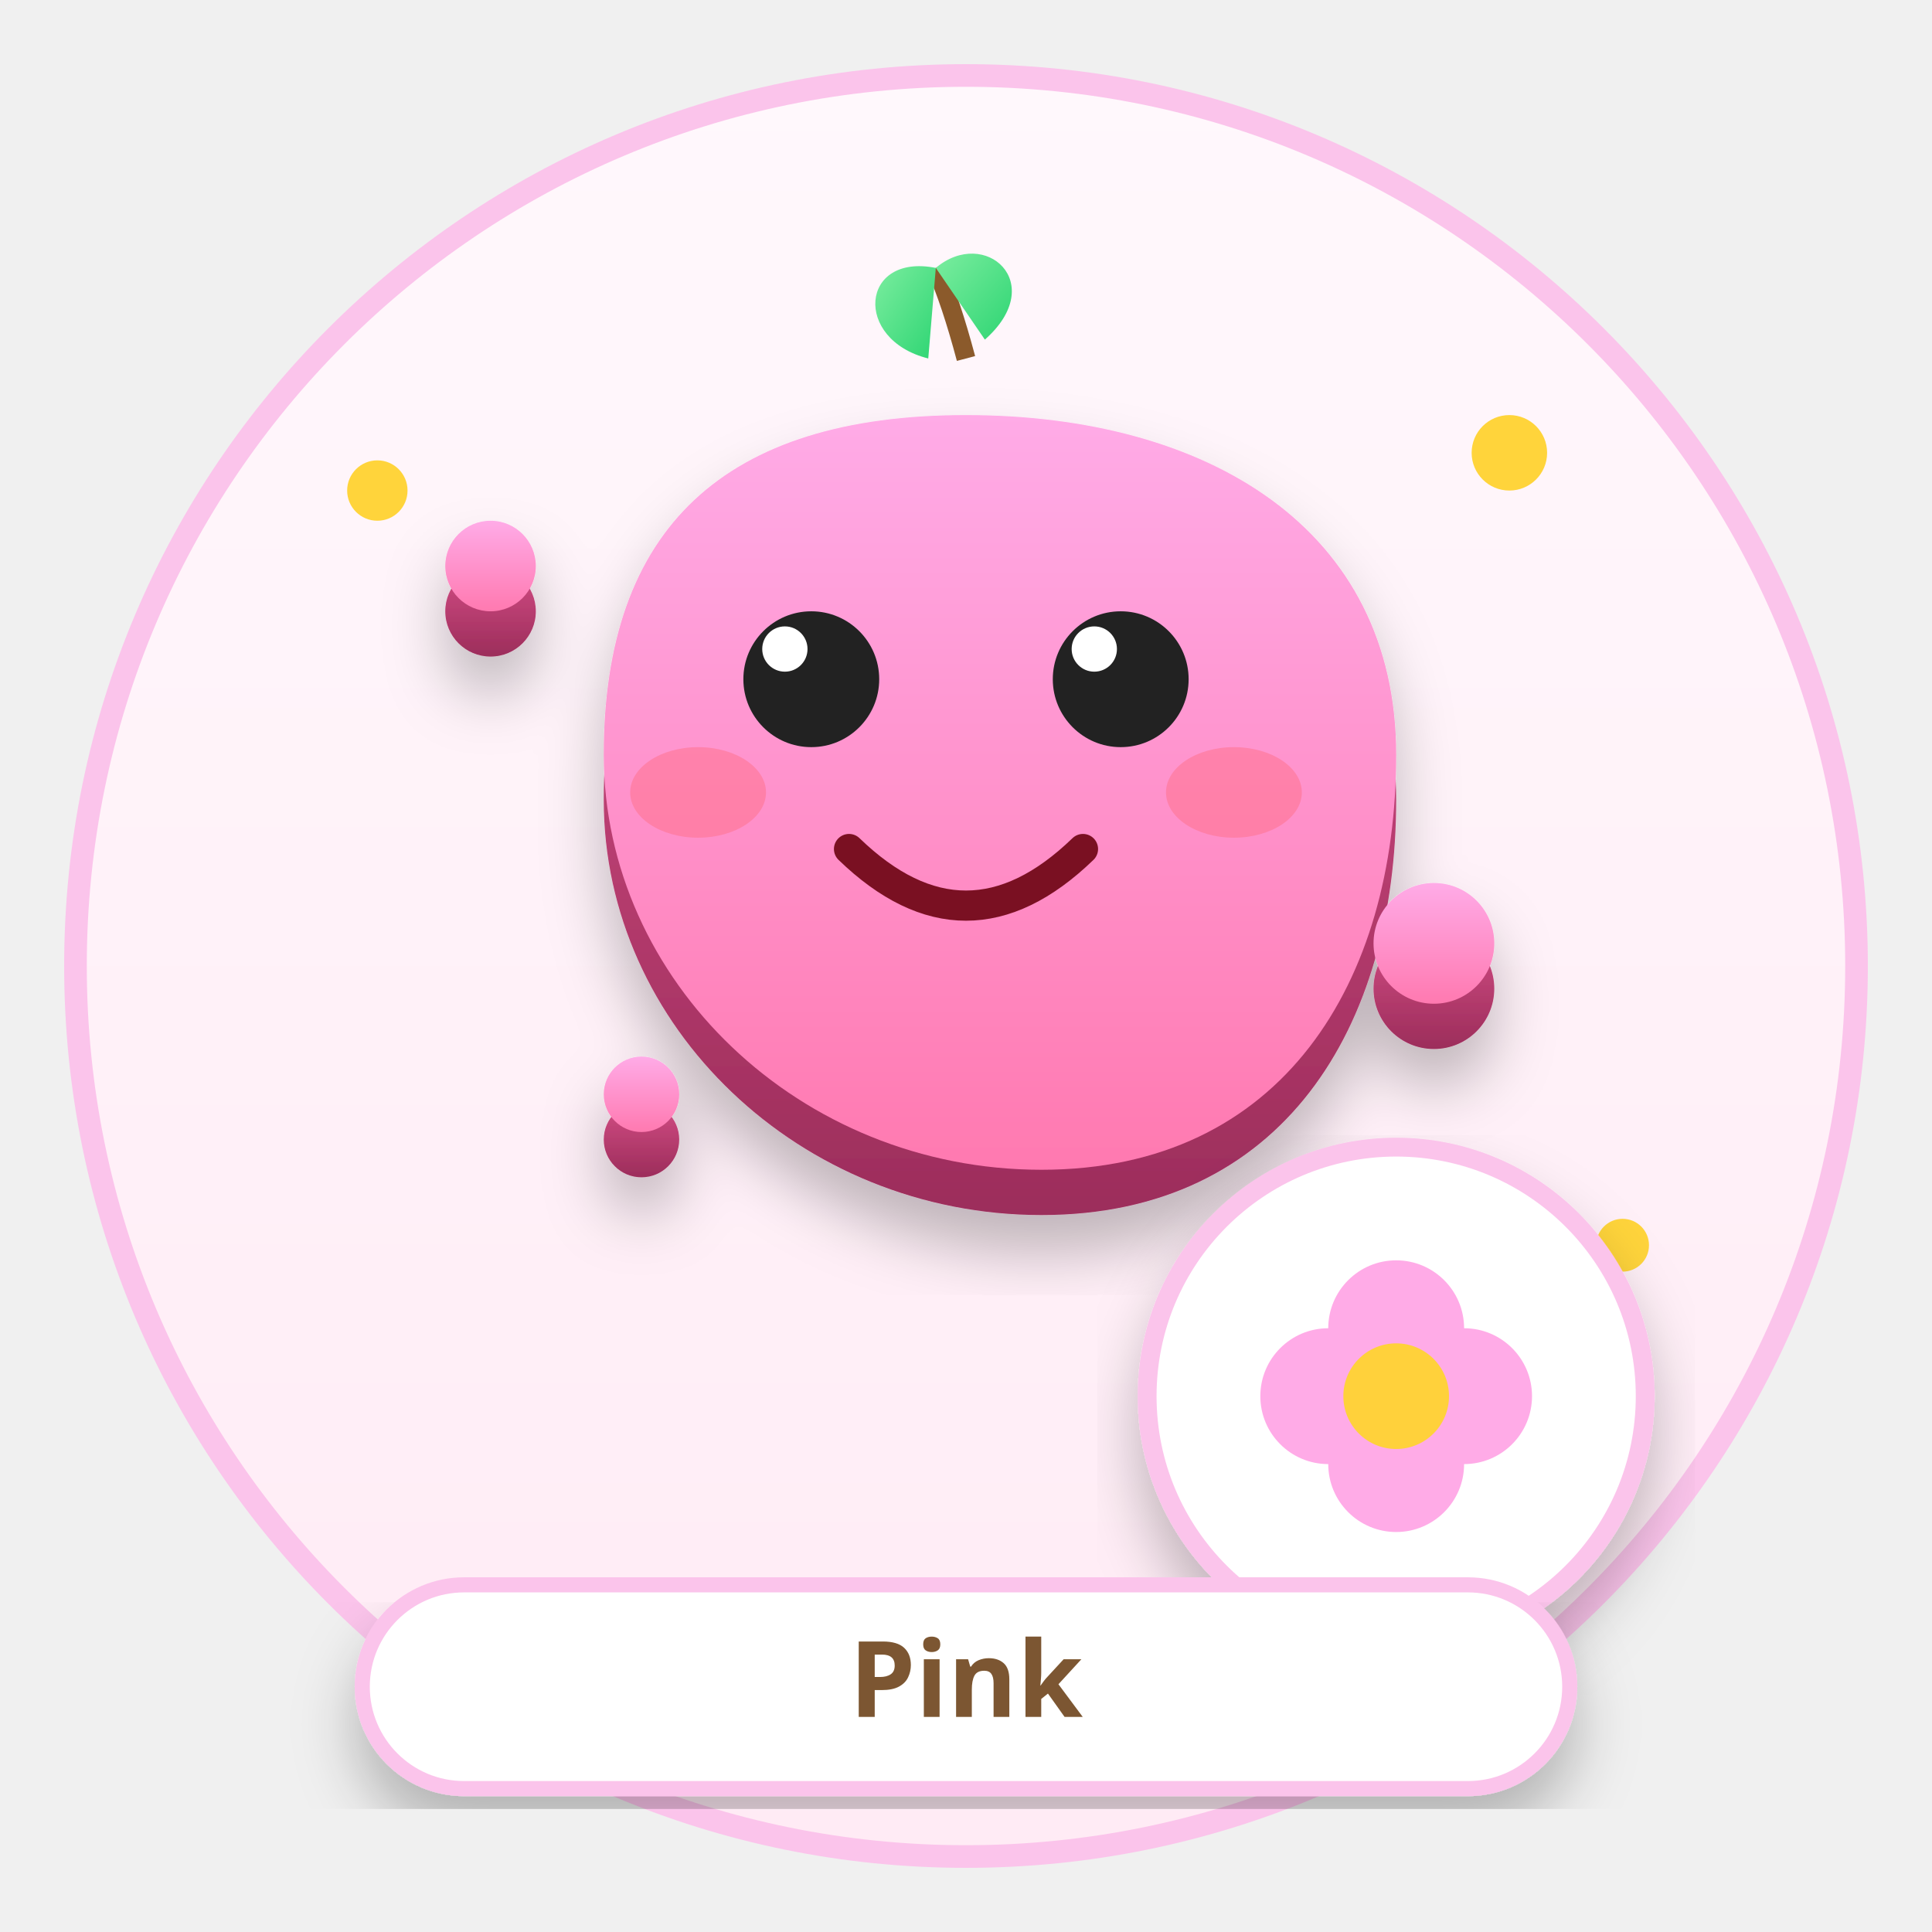
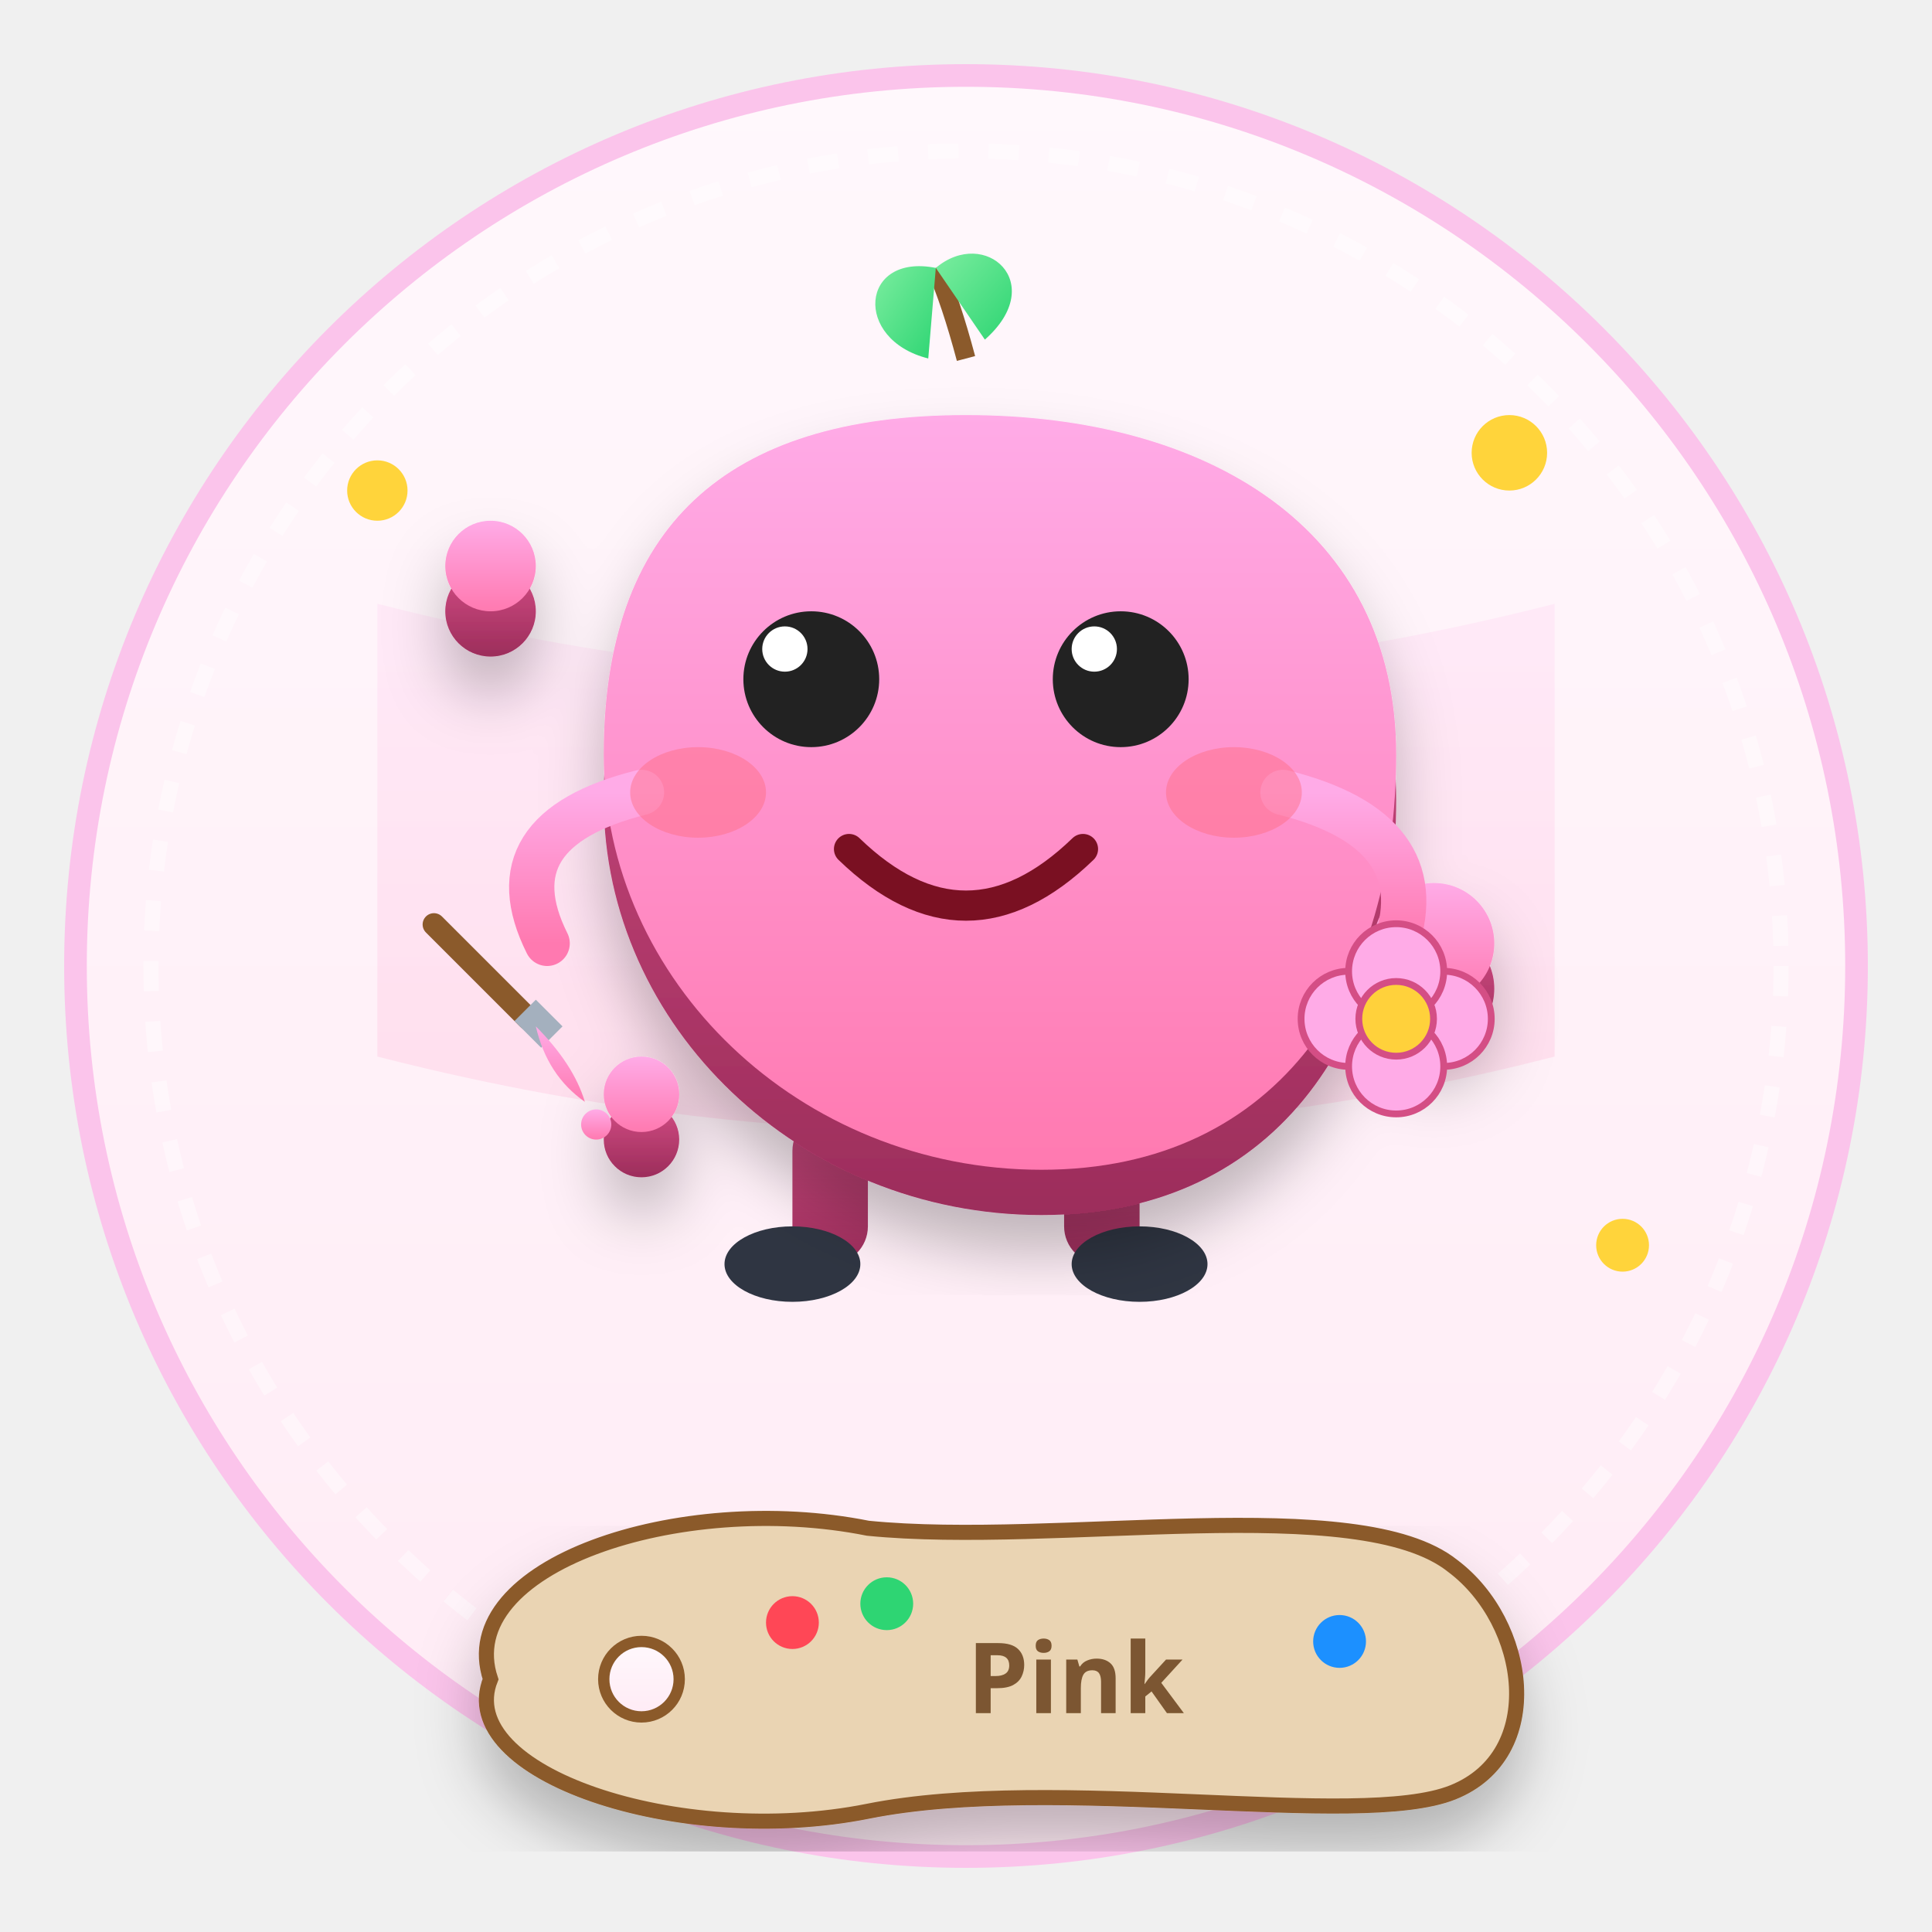
<svg xmlns="http://www.w3.org/2000/svg" viewBox="0 0 512 512" width="100%" height="100%">
  <defs>
    <linearGradient id="bg-pink" x1="0%" y1="0%" x2="0%" y2="100%">
      <stop offset="0%" stop-color="#FFF8FC" />
      <stop offset="100%" stop-color="#FFEBF5" />
    </linearGradient>
    <linearGradient id="front-pink" x1="0%" y1="0%" x2="0%" y2="100%">
      <stop offset="0%" stop-color="#ffabe7" />
      <stop offset="100%" stop-color="#ff79b0" />
    </linearGradient>
    <linearGradient id="side-pink" x1="0%" y1="0%" x2="0%" y2="100%">
      <stop offset="0%" stop-color="#d44e85" />
      <stop offset="100%" stop-color="#9c2d5b" />
    </linearGradient>
    <linearGradient id="leaf-pink" x1="0%" y1="0%" x2="100%" y2="100%">
      <stop offset="0%" stop-color="#7BED9F" />
      <stop offset="100%" stop-color="#2ED573" />
    </linearGradient>
    <filter id="shadow-pink">
      <feDropShadow dx="0" dy="10" stdDeviation="8" flood-color="#000000" flood-opacity="0.25" />
    </filter>
  </defs>
  <circle cx="256" cy="256" r="236" fill="url(#bg-pink)" stroke="#FBC4EB" stroke-width="6" />
+   <circle cx="256" cy="256" r="216" fill="none" stroke="#ffffff" stroke-width="4" stroke-dasharray="8,8" opacity="0.4" />
+   <path d="M 100 160 Q 256 200 412 160 L 412 280 Q 256 320 100 280 Z" fill="url(#front-pink)" opacity="0.15" />
  <g fill="#FFD43B">
    <circle cx="100" cy="130" r="8" />
    <circle cx="400" cy="120" r="10" />
    <circle cx="430" cy="330" r="7" />
+   </g>
+   <g>
+     <rect x="210" y="295" width="20" height="40" rx="10" fill="url(#side-pink)" />
+     <rect x="282" y="295" width="20" height="40" rx="10" fill="url(#side-pink)" />
+     <ellipse cx="210" cy="335" rx="18" ry="10" fill="#2f3542" />
+     <ellipse cx="302" cy="335" rx="18" ry="10" fill="#2f3542" />
  </g>
  <g filter="url(#shadow-pink)">
    <g fill="url(#side-pink)" transform="translate(0, 12)">
      <path d="M 256 110 C 320 110, 370 140, 370 200 C 370 260, 340 310, 276 310 C 212 310, 160 260, 160 200 C 160 140, 192 110, 256 110 Z" />
      <circle cx="130" cy="150" r="12" />
      <circle cx="380" cy="250" r="16" />
      <circle cx="170" cy="290" r="10" />
    </g>
    <g fill="url(#front-pink)">
      <path d="M 256 110 C 320 110, 370 140, 370 200 C 370 260, 340 310, 276 310 C 212 310, 160 260, 160 200 C 160 140, 192 110, 256 110 Z" />
      <circle cx="130" cy="150" r="12" />
      <circle cx="380" cy="250" r="16" />
      <circle cx="170" cy="290" r="10" />
    </g>
  </g>
+   <g>
+     <path d="M 170 210 Q 130 220 145 250" stroke="url(#front-pink)" stroke-width="12" fill="none" stroke-linecap="round" />
+     <g transform="translate(130 260)">
+       <path d="M -15 -15 L 10 10" stroke="#8B5A2B" stroke-width="6" stroke-linecap="round" />
+       <rect x="7" y="7" width="10" height="8" fill="#a4b0be" transform="rotate(45 12 12)" />
+       <path d="M 12 12 Q 22 22 25 32 Q 15 25 12 12" fill="url(#front-pink)" />
+       <circle cx="28" cy="38" r="4" fill="url(#front-pink)" />
+     </g>
+     <path d="M 340 210 Q 380 220 370 250" stroke="url(#front-pink)" stroke-width="12" fill="none" stroke-linecap="round" />
+   </g>
  <g transform="translate(256 95)">
    <path d="M0 0 Q-4 -15 -8 -24" stroke="#8B5A2B" stroke-width="5" fill="none" />
    <path d="M-8 -24 C-28 -28 -30 -5 -10 0 Z" fill="url(#leaf-pink)" />
    <path d="M-8 -24 C5 -35 22 -20 5 -5 Z" fill="url(#leaf-pink)" />
  </g>
  <g>
    <circle cx="215" cy="180" r="18" fill="#222" />
    <circle cx="208" cy="172" r="6" fill="#FFF" />
    <circle cx="297" cy="180" r="18" fill="#222" />
    <circle cx="290" cy="172" r="6" fill="#FFF" />
  </g>
  <ellipse cx="185" cy="210" rx="18" ry="12" fill="#FF6B81" opacity="0.45" />
  <ellipse cx="327" cy="210" rx="18" ry="12" fill="#FF6B81" opacity="0.45" />
  <path d="M225 225 Q256 255 287 225" stroke="#7A1022" stroke-width="8" fill="none" stroke-linecap="round" />
+   <g transform="translate(370 270) scale(0.9)">
+     <circle cx="-14" cy="0" r="14" fill="#ffabe7" stroke="#d44e85" stroke-width="2" />
+     <circle cx="14" cy="0" r="14" fill="#ffabe7" stroke="#d44e85" stroke-width="2" />
+     <circle cx="0" cy="-14" r="14" fill="#ffabe7" stroke="#d44e85" stroke-width="2" />
+     <circle cx="0" cy="14" r="14" fill="#ffabe7" stroke="#d44e85" stroke-width="2" />
+     <circle cx="0" cy="0" r="11" fill="#ffd13b" stroke="#d44e85" stroke-width="2" />
+   </g>
  <g filter="url(#shadow-pink)">
-     <circle cx="370" cy="370" r="66" fill="#ffffff" stroke="#FBC4EB" stroke-width="5" />
-   </g>
-   <circle cx="352" cy="370" r="18" fill="#ffabe7" />
-   <circle cx="388" cy="370" r="18" fill="#ffabe7" />
-   <circle cx="370" cy="352" r="18" fill="#ffabe7" />
-   <circle cx="370" cy="388" r="18" fill="#ffabe7" />
-   <circle cx="370" cy="370" r="14" fill="#ffd13b" />
-   <g filter="url(#shadow-pink)">
-     <rect x="96" y="420" width="320" height="54" rx="27" fill="#FFF" stroke="#FBC4EB" stroke-width="4" />
-     <text x="256" y="455" text-anchor="middle" font-size="28" font-weight="900" font-family="Comic Sans MS, Arial Rounded MT Bold, sans-serif" fill="#7C5730">Pink</text>
+     <path d="M 130 445 C 120 415, 180 395, 230 405 C 280 410, 360 395, 385 415 C 405 430, 410 465, 385 475 C 360 485, 280 470, 230 480 C 180 490, 120 470, 130 445 Z" fill="#EAD4B3" stroke="#8B5A2B" stroke-width="4" />
+     <circle cx="170" cy="445" r="10" fill="url(#bg-pink)" stroke="#8B5A2B" stroke-width="3" />
+     <circle cx="210" cy="430" r="7" fill="#ff4757" />
+     <circle cx="235" cy="425" r="7" fill="#2ed573" />
+     <circle cx="355" cy="435" r="7" fill="#1e90ff" />
+     <text x="285" y="454" text-anchor="middle" font-size="26" font-weight="900" font-family="Comic Sans MS, Arial Rounded MT Bold, sans-serif" fill="#7C5730">Pink</text>
  </g>
</svg>
